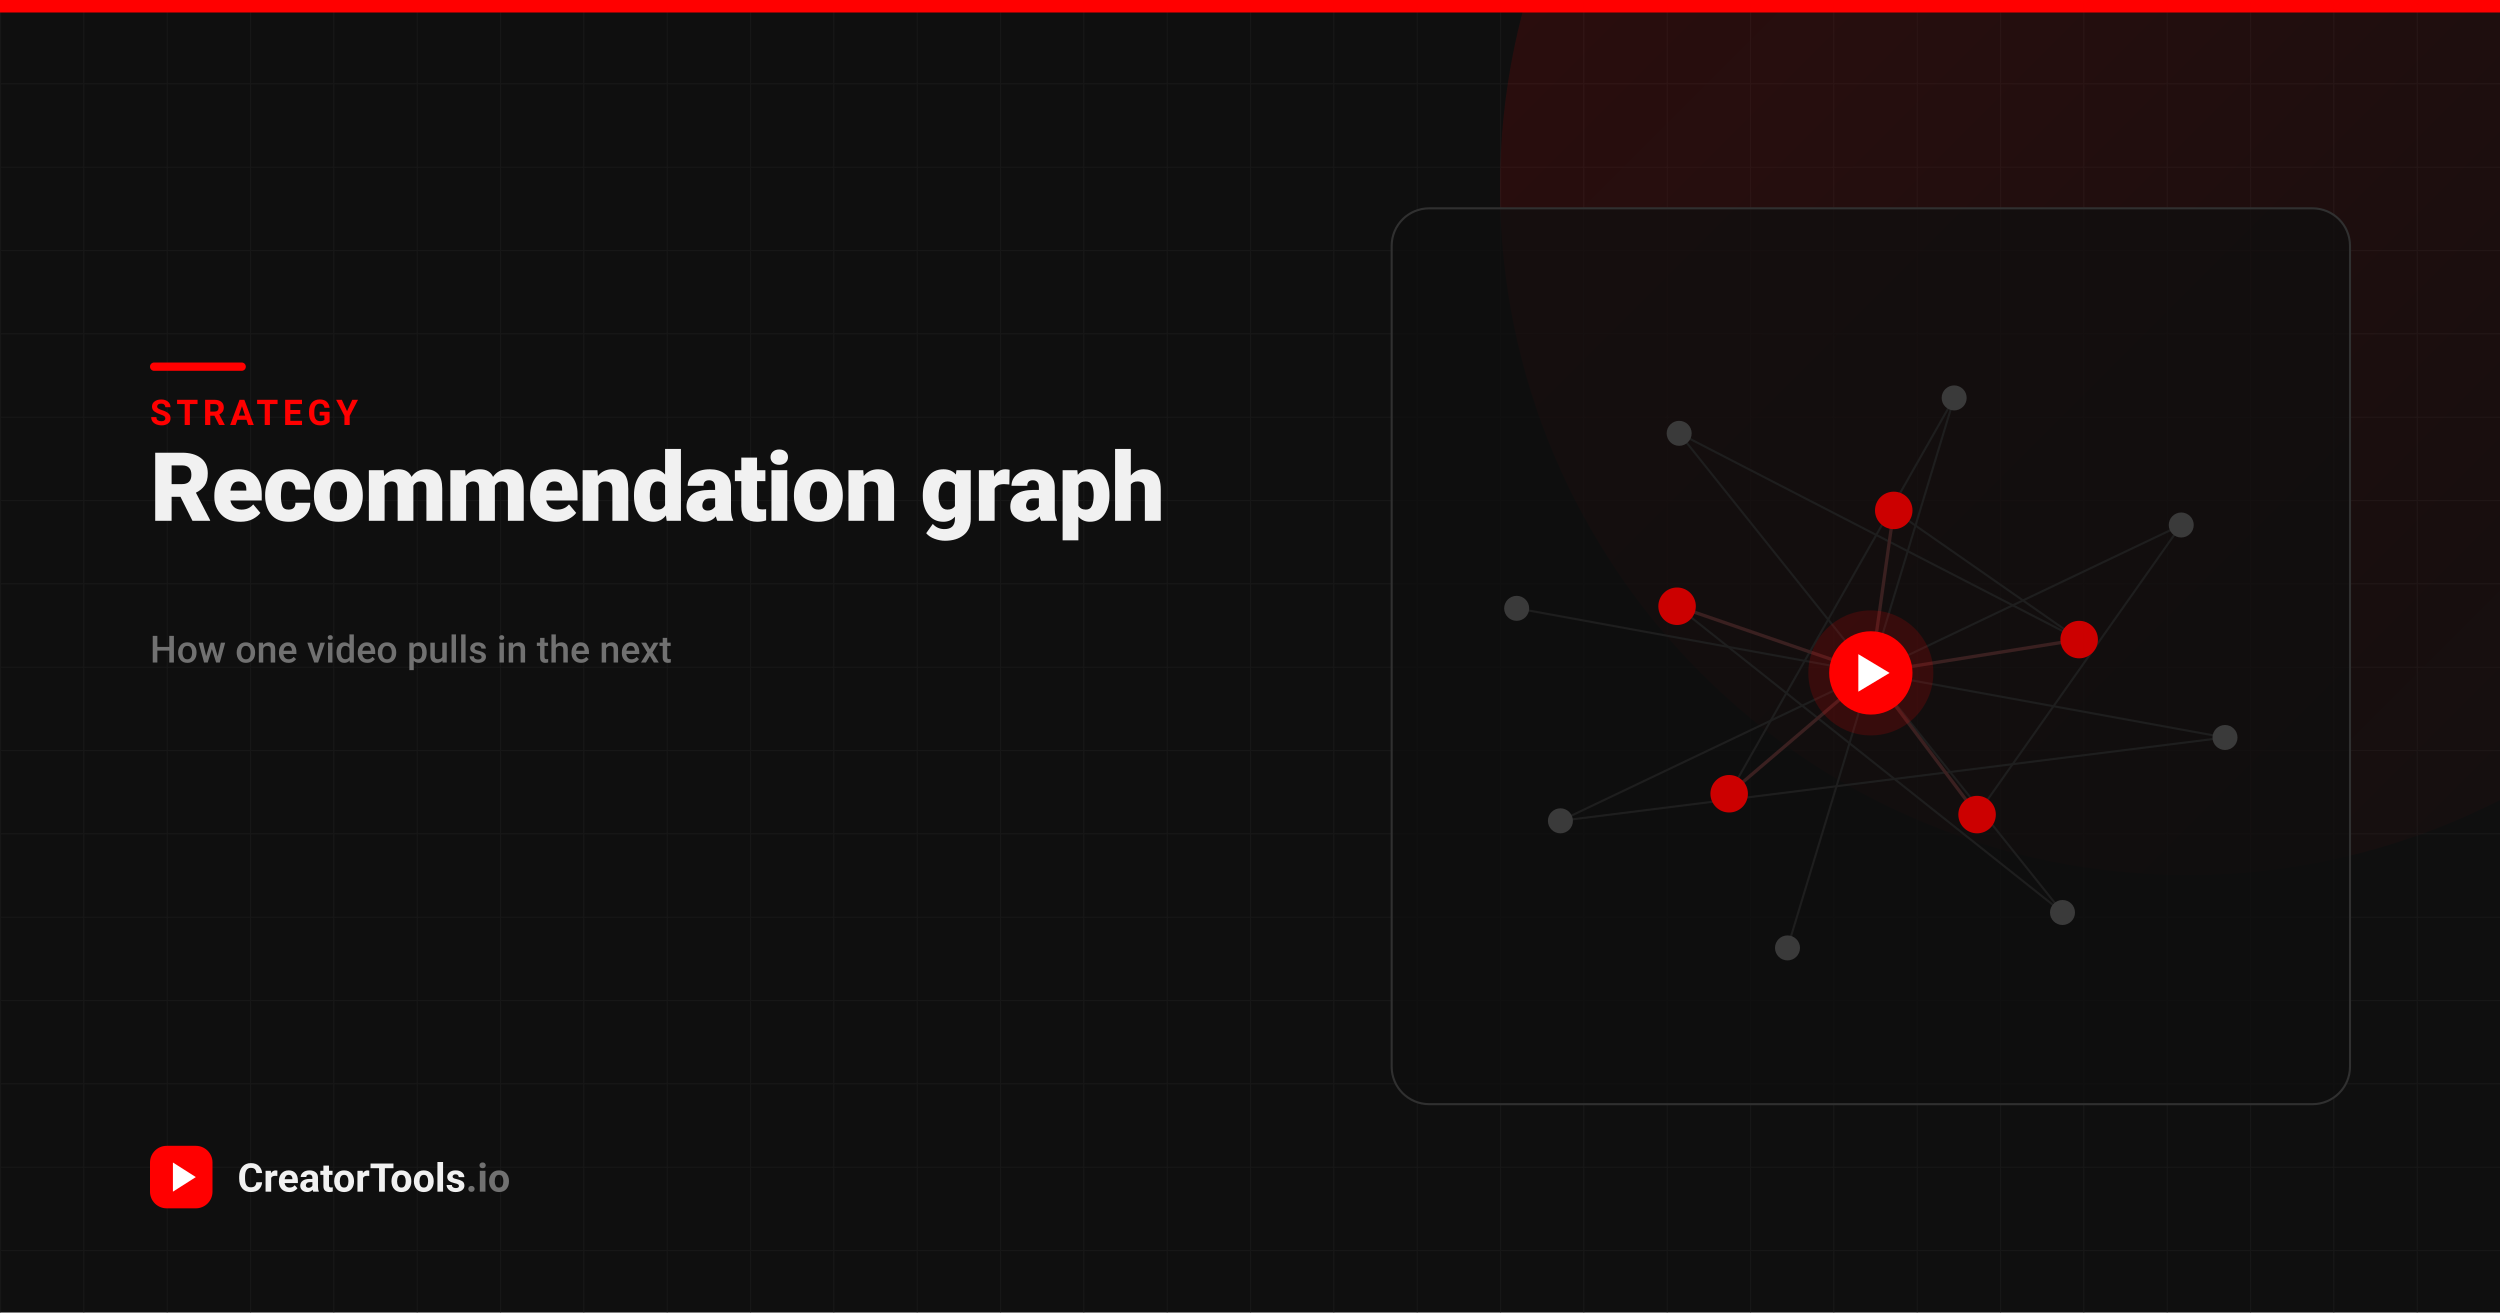
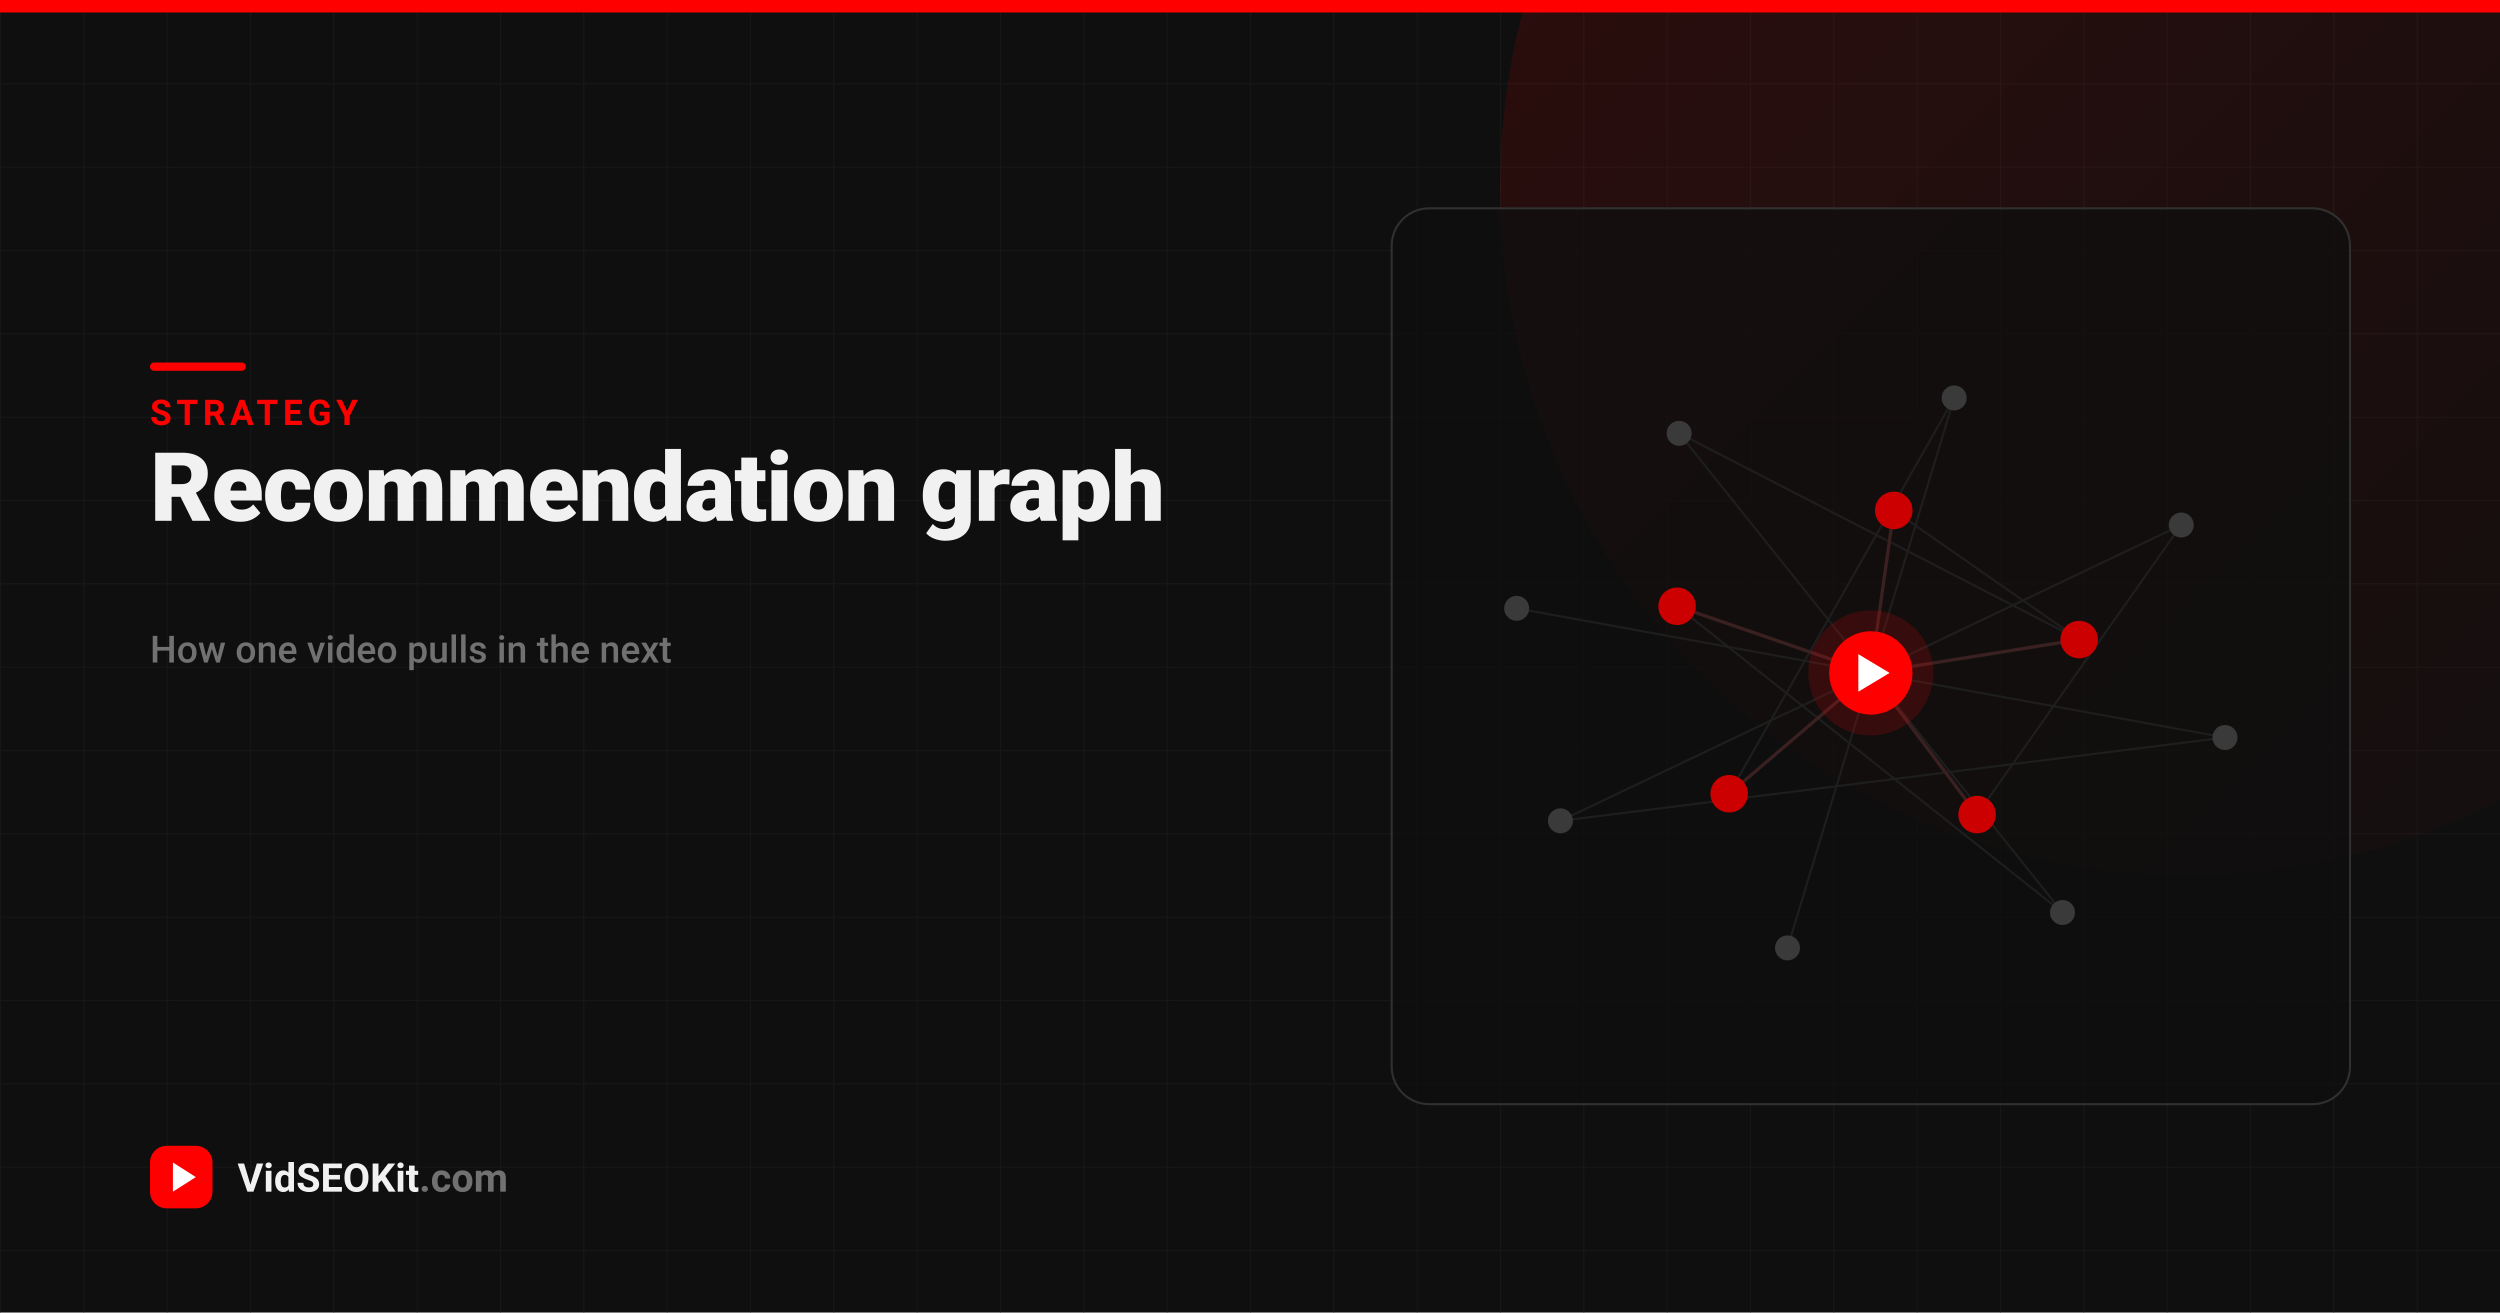
<svg xmlns="http://www.w3.org/2000/svg" width="1200" height="630" viewBox="0 0 1200 630" role="img" aria-label="How the YouTube Algorithm Works (and What an Algorithm Update Really Changes)">
  <defs>
    <linearGradient id="gArea" x1="0" y1="0" x2="0" y2="1">
      <stop offset="0" stop-color="#ff0000" stop-opacity=".30" />
      <stop offset="1" stop-color="#ff0000" stop-opacity="0" />
    </linearGradient>
    <linearGradient id="gGlow" x1="0" y1="0" x2="1" y2="1">
      <stop offset="0" stop-color="#ff0000" stop-opacity=".14" />
      <stop offset="1" stop-color="#ff0000" stop-opacity="0" />
    </linearGradient>
    <pattern id="gGrid" width="40" height="40" patternUnits="userSpaceOnUse">
      <path d="M40 0H0V40" fill="none" stroke="#1e1e1e" stroke-width="1" />
    </pattern>
  </defs>
  <rect width="1200" height="630" fill="#0f0f0f" />
  <rect width="1200" height="630" fill="url(#gGrid)" opacity=".55" />
  <circle cx="1050" cy="90" r="330" fill="url(#gGlow)" />
  <rect width="1200" height="6" fill="#ff0000" />
  <rect x="668" y="100" width="460" height="430" rx="18" fill="#0f0f0f" fill-opacity=".72" stroke="#303030" stroke-width="1" />
  <line x1="805" y1="291" x2="990" y2="438" stroke="#1e1e1e" stroke-width="1" />
  <line x1="749" y1="394" x2="1068" y2="354" stroke="#1e1e1e" stroke-width="1" />
  <line x1="998" y1="307" x2="806" y2="208" stroke="#1e1e1e" stroke-width="1" />
  <line x1="998" y1="307" x2="909" y2="245" stroke="#1e1e1e" stroke-width="1" />
  <line x1="949" y1="391" x2="1047" y2="252" stroke="#1e1e1e" stroke-width="1" />
  <line x1="938" y1="191" x2="830" y2="381" stroke="#1e1e1e" stroke-width="1" />
  <line x1="898" y1="323" x2="1068" y2="354" stroke="#1e1e1e" stroke-width="1" />
  <line x1="898" y1="323" x2="1047" y2="252" stroke="#1e1e1e" stroke-width="1" />
  <line x1="898" y1="323" x2="938" y2="191" stroke="#1e1e1e" stroke-width="1" />
  <line x1="898" y1="323" x2="806" y2="208" stroke="#1e1e1e" stroke-width="1" />
  <line x1="898" y1="323" x2="728" y2="292" stroke="#1e1e1e" stroke-width="1" />
  <line x1="898" y1="323" x2="749" y2="394" stroke="#1e1e1e" stroke-width="1" />
  <line x1="898" y1="323" x2="858" y2="455" stroke="#1e1e1e" stroke-width="1" />
  <line x1="898" y1="323" x2="990" y2="438" stroke="#1e1e1e" stroke-width="1" />
  <line x1="898" y1="323" x2="909" y2="245" stroke="#3a2020" stroke-width="1.6" />
  <line x1="898" y1="323" x2="805" y2="291" stroke="#3a2020" stroke-width="1.6" />
  <line x1="898" y1="323" x2="830" y2="381" stroke="#3a2020" stroke-width="1.6" />
  <line x1="898" y1="323" x2="949" y2="391" stroke="#3a2020" stroke-width="1.6" />
  <line x1="898" y1="323" x2="998" y2="307" stroke="#3a2020" stroke-width="1.6" />
  <circle cx="998" cy="307" r="9" fill="#cc0000" />
  <circle cx="949" cy="391" r="9" fill="#cc0000" />
  <circle cx="830" cy="381" r="9" fill="#cc0000" />
  <circle cx="805" cy="291" r="9" fill="#cc0000" />
  <circle cx="909" cy="245" r="9" fill="#cc0000" />
  <circle cx="990" cy="438" r="6" fill="#3a3a3a" />
  <circle cx="858" cy="455" r="6" fill="#3a3a3a" />
  <circle cx="749" cy="394" r="6" fill="#3a3a3a" />
  <circle cx="728" cy="292" r="6" fill="#3a3a3a" />
  <circle cx="806" cy="208" r="6" fill="#3a3a3a" />
  <circle cx="938" cy="191" r="6" fill="#3a3a3a" />
  <circle cx="1047" cy="252" r="6" fill="#3a3a3a" />
  <circle cx="1068" cy="354" r="6" fill="#3a3a3a" />
  <circle cx="898" cy="323" r="30" fill="#ff0000" opacity=".16" />
  <circle cx="898" cy="323" r="20" fill="#ff0000" />
  <polygon points="892,314 892,332 907,323" fill="#fff" />
  <rect x="72" y="174" width="46" height="4" rx="2" fill="#ff0000" />
  <text x="72" y="204" font-family="system-ui,-apple-system,'Segoe UI',Roboto,'Helvetica Neue',Arial,sans-serif" font-size="17" font-weight="700" fill="#ff0000" letter-spacing="2.2">STRATEGY</text>
  <text x="72" y="250" font-family="system-ui,-apple-system,'Segoe UI',Roboto,'Helvetica Neue',Arial,sans-serif" font-size="46" font-weight="800" fill="#f1f1f1" letter-spacing="-.5">Recommendation graph</text>
  <text x="72" y="318" font-family="system-ui,-apple-system,'Segoe UI',Roboto,'Helvetica Neue',Arial,sans-serif" font-size="18" font-weight="500" fill="#717171">How one video pulls in the next</text>
  <g transform="translate(72 566)">
    <rect x="0" y="-16" width="30" height="30" rx="8" fill="#ff0000" />
    <polygon points="11,-8 11,6 22,-1" fill="#fff" />
-     <text x="42" y="6" font-family="system-ui,-apple-system,'Segoe UI',Roboto,'Helvetica Neue',Arial,sans-serif" font-size="19" font-weight="700" fill="#f1f1f1">CreatorTools<tspan fill="#717171">.io</tspan>
+     <text x="42" y="6" font-family="system-ui,-apple-system,'Segoe UI',Roboto,'Helvetica Neue',Arial,sans-serif" font-size="19" font-weight="700" fill="#f1f1f1">VidSEOKit<tspan fill="#717171">.com</tspan>
    </text>
  </g>
</svg>
